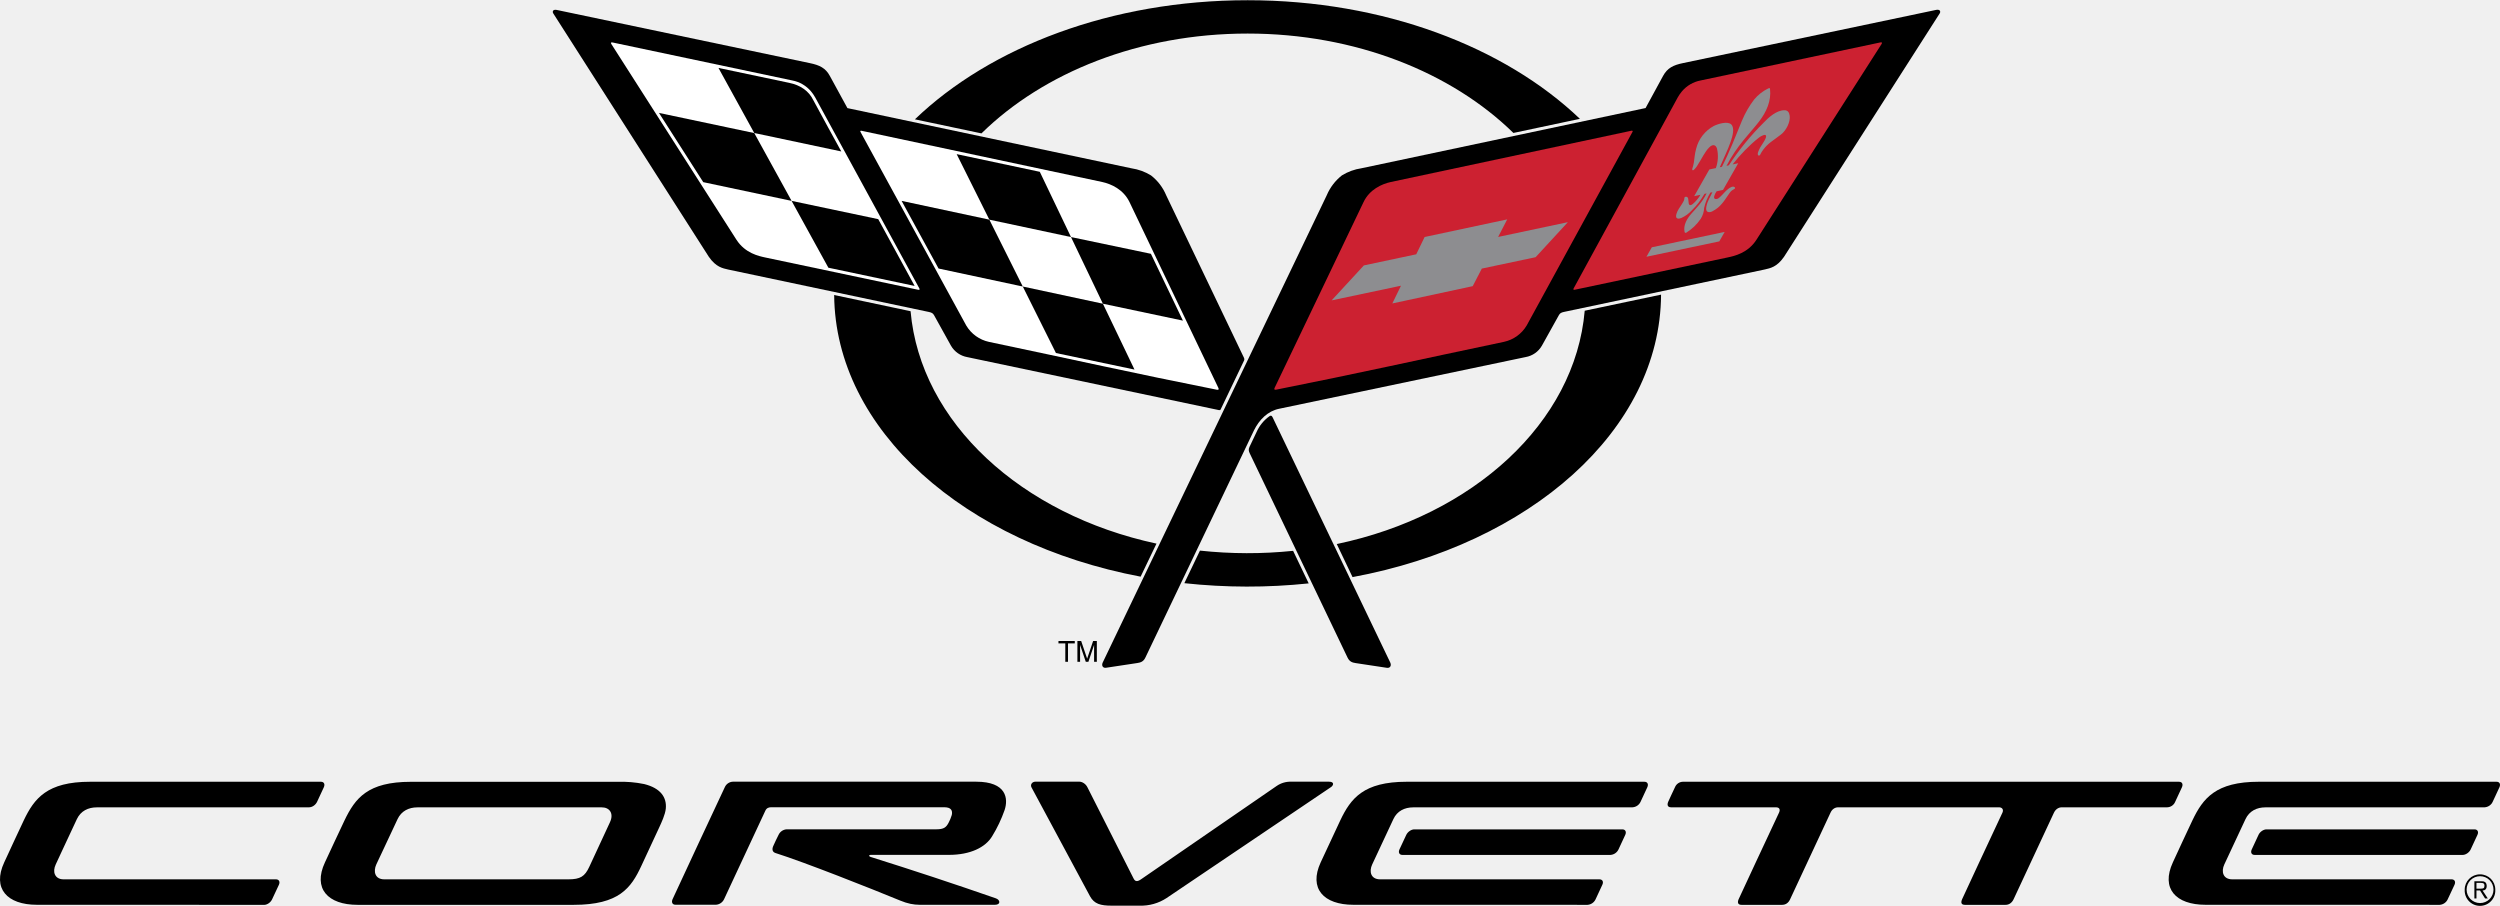
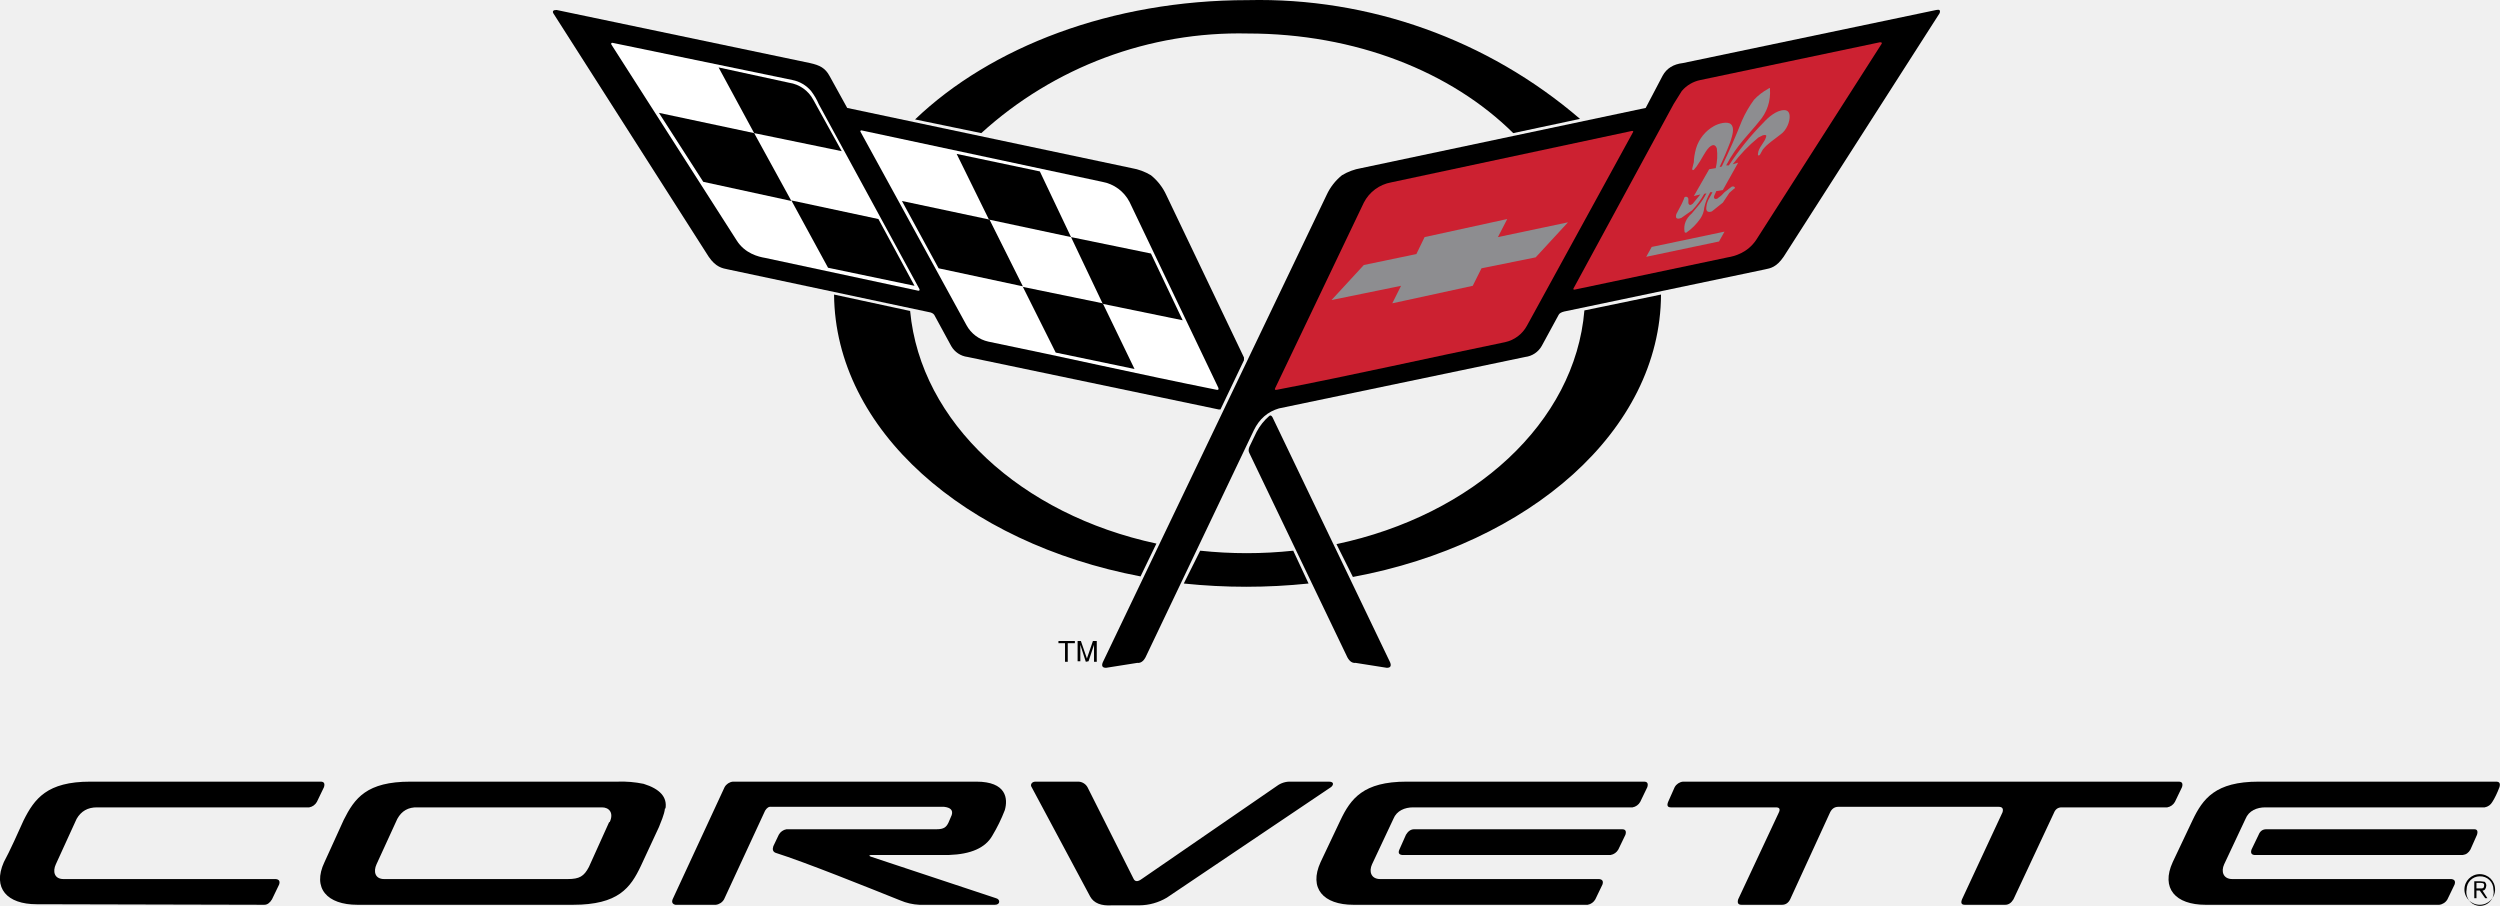
- <svg xmlns="http://www.w3.org/2000/svg" width="2500" height="906" viewBox="0 0 45.677 16.545">
-   <path d="M21.13 9.928c-2.47-.531-4.313-2.213-4.493-4.246l-1.396-.296c.019 2.466 2.388 4.537 5.599 5.146l.29-.604zM23.626 10.06a8.094 8.094 0 0 1-1.702-.004l-.285.595a10.709 10.709 0 0 0 2.272.004l-.285-.595zM28.954 5.673c-.176 2.047-2.039 3.74-4.53 4.263l.288.604c3.239-.6 5.623-2.683 5.637-5.161l-1.395.294zM22.795.609c1.971 0 3.727.71 4.856 1.816l1.215-.258C27.49.853 25.283 0 22.795 0c-2.492 0-4.703.855-6.079 2.176l1.216.257c1.13-1.11 2.887-1.824 4.863-1.824z" />
-   <path d="M20.146 12.104c-.024.057.007.102.065.092l.568-.086c.059-.009.113-.024.149-.102l1.984-4.151c.096-.193.251-.351.46-.393l4.501-.944a.426.426 0 0 0 .299-.209l.31-.557c.02-.035.041-.048.092-.059l3.671-.776c.097-.023.219-.042.349-.229L35.441.239c.02-.034.004-.075-.063-.063l-4.626.972c-.18.037-.288.09-.367.236l-.319.586-5.191 1.1a.948.948 0 0 0-.357.13.915.915 0 0 0-.277.363l-4.095 8.541zM17.675 6.521a.43.43 0 0 1-.3-.209l-.309-.557c-.02-.035-.042-.048-.093-.059l-3.671-.776c-.097-.023-.218-.042-.349-.229L10.108.24c-.02-.034-.005-.075.062-.063l4.626.972c.18.037.289.09.367.236l.32.586 5.19 1.1a.942.942 0 0 1 .357.13.897.897 0 0 1 .277.363l1.42 2.966c.01.021.01.039.003.053l-.428.894c-.006.011-.015.015-.03.012l-4.597-.968z" />
-   <path d="M22.834 8.279c-.02-.041-.026-.071-.006-.115l.132-.278a.706.706 0 0 1 .233-.285c.02-.014.04-.019.057.016l2.153 4.488c.023.057-.007.102-.066.092l-.568-.086c-.059-.009-.112-.024-.149-.102l-1.786-3.73z" />
-   <path d="M14.963 1.902c-.047-.086-.085-.167-.146-.238a.591.591 0 0 0-.341-.198L11.193.772c-.027-.005-.038.001-.024.027l2.287 3.578c.159.246.409.298.525.323l2.798.591c.021.004.027-.006.02-.022l-1.836-3.367zM20.638 3.69c-.111-.233-.335-.333-.5-.369l-4.398-.936c-.015-.004-.027.004-.02.018l1.935 3.542a.64.64 0 0 0 .413.297c1.454.305 2.708.586 4.162.874.031.006.046-.002.03-.034L20.638 3.69z" fill="#fff" />
-   <path d="M34.355.771c.028-.005.038.001.024.027l-2.287 3.578c-.158.246-.408.298-.524.323l-2.798.591c-.021.004-.028-.006-.02-.022l1.835-3.366c.047-.086.085-.167.146-.238a.589.589 0 0 1 .34-.198l3.284-.695zM24.912 3.69c.11-.233.335-.333.5-.369l4.396-.937c.016-.004.027.004.021.018l-1.936 3.542a.638.638 0 0 1-.412.297c-1.454.305-2.709.586-4.163.874-.03.006-.045-.002-.029-.034l1.623-3.391z" fill="#cc2131" />
-   <path fill="#8d8d90" d="M28.646 4.055l-1.274.27.166-.321-1.509.322-.153.316-.957.203-.589.639 1.267-.268-.158.324 1.469-.316.166-.321.983-.208z" />
-   <path d="M17.479 2.812l1.519.323.57 1.192-1.492-.318zM19.568 4.327l1.46.306.585 1.221-1.462-.309zM20.151 5.545l-1.464-.314.606 1.215 1.435.302z" />
-   <path d="M18.687 5.231l-.611-1.222-1.603-.343.675 1.236zM13.127 1.237l.654 1.189 1.59.337s-.48-.873-.514-.942c-.079-.162-.232-.27-.44-.312-.115-.023-1.29-.272-1.29-.272zM12.04 2.059l1.741.368.682 1.239-1.614-.342zM14.463 3.666L16.046 4l.665 1.22-1.576-.333z" />
-   <g fill="#8d8d90">
-     <path d="M32.699 2.111c-.009-.066-.039-.102-.097-.101-.144 0-.29.132-.381.229a4.802 4.802 0 0 0-.634.777l-.043.01c.204-.388.417-.578.595-.809.134-.174.226-.377.201-.593-.002-.021-.007-.022-.034-.012a.785.785 0 0 0-.257.203 1.709 1.709 0 0 0-.22.381c-.116.284-.229.577-.368.847l-.039.009c.066-.156.146-.314.199-.468.033-.097.077-.248.011-.314-.063-.062-.224-.018-.317.026a.651.651 0 0 0-.325.417c-.028.099-.029.173-.041.249-.006.042-.022.09-.029.114-.009.033.012.038.026.025a.38.38 0 0 0 .056-.065c.091-.139.146-.269.23-.35.07-.068.122-.036.139.026a.625.625 0 0 1-.021.355l-.119.025-.277.488.115-.025a.656.656 0 0 1-.14.168c-.029.024-.068.035-.075-.013-.004-.023-.006-.058-.009-.082-.006-.049-.074-.05-.071-.006.002.03-.019.061-.04.096-.042.068-.085.118-.105.189-.027.097.043.091.089.072a.585.585 0 0 0 .193-.14c.103-.103.155-.175.232-.301l.038-.009c-.077.158-.174.254-.275.367-.085.096-.152.211-.128.335.004.021.019.023.033.015a.88.88 0 0 0 .263-.253.403.403 0 0 0 .062-.198.916.916 0 0 1 .114-.28l.037-.008c-.041.093-.089.152-.111.267-.021.109.052.109.106.085a.564.564 0 0 0 .194-.16c.048-.057.08-.118.127-.18a.2.2 0 0 1 .078-.066c.045-.022.004-.061-.044-.042s-.094.063-.126.097c-.029.031-.074.081-.112.11-.021.018-.098.032-.079-.038a.296.296 0 0 1 .044-.089l.117-.025.278-.488-.103.022c.133-.172.308-.353.475-.485.042-.033.071-.043.084-.048.041-.017.062.003.051.036-.031.096-.094.143-.138.256-.006.016-.016.041-.011.059.007.031.034.022.042.006a.509.509 0 0 1 .055-.091c.093-.124.175-.162.328-.281.094-.073.172-.228.157-.341zM30.18 4.514l-.098.173 1.331-.281.098-.173z" />
-   </g>
-   <g>
-     <path d="M19.464 11.751h-.125v-.043h.298v.043h-.124v.336h-.049v-.336zM19.838 12.087l-.104-.308v.308h-.049v-.379h.069l.109.322.109-.322h.068v.379h-.05v-.308l-.104.308h-.048z" />
-   </g>
-   <g>
-     <path d="M24.282 14.278h-.689a.441.441 0 0 0-.266.077l-2.47 1.7c-.073.052-.114.055-.146-.009l-.844-1.668c-.028-.056-.088-.101-.152-.101h-.792c-.072 0-.102.06-.076.106.025.048.993 1.85 1.069 1.989.077.14.192.171.396.171h.51a.849.849 0 0 0 .492-.139l3.004-2.027c.046-.03.068-.099-.036-.099zM15.906 15.615h1.432c.387 0 .668-.135.791-.343a2.47 2.47 0 0 0 .226-.476c.069-.207.038-.518-.519-.518h-4.447a.168.168 0 0 0-.146.1c-.137.285-.787 1.687-.955 2.048-.021.047-.01.1.053.1h.742a.176.176 0 0 0 .146-.1l.755-1.619c.024-.053.07-.062.107-.062h3.162c.127 0 .154.062.137.141a.752.752 0 0 1-.061.147c-.043.079-.084.115-.222.115h-2.736a.176.176 0 0 0-.146.101c-.028.06-.075.148-.1.211s-.006.105.043.121c.542.172 1.735.645 2.282.87.13.054.242.076.352.076h1.379c.103 0 .099-.088.014-.118a77.881 77.881 0 0 0-2.284-.755c-.045-.013-.034-.039-.005-.039zM12.165 14.767c.018-.201-.093-.371-.396-.446a2.091 2.091 0 0 0-.49-.041H7.507c-.788 0-1.018.298-1.212.706-.112.234-.262.559-.358.767-.223.477.052.775.596.775h3.948c.831 0 1.049-.308 1.237-.712l.329-.708c.037-.081.108-.23.118-.341zm-1.021.253c-.05.105-.252.544-.378.815-.081.173-.161.227-.381.227H7.022c-.17 0-.205-.142-.146-.272.115-.248.257-.548.388-.828.069-.149.208-.215.361-.215h3.371c.136-.001.226.106.148.273zM.673 16.527c-.542 0-.818-.296-.596-.775.084-.183.271-.587.357-.767.192-.402.425-.706 1.213-.706h4.216c.056 0 .079.043.054.1l-.124.267c-.028.059-.09.1-.146.1l-3.881.001c-.154 0-.292.065-.362.215l-.387.828c-.061.131-.024.272.146.272h3.879c.056 0 .079.044.054.099l-.125.267c-.028.06-.093.101-.146.101-.054-.002-3.61-.002-4.152-.002zM44.995 15.616c.055 0 .12-.044.146-.1l.124-.267c.026-.055.002-.1-.053-.1h-3.801c-.056 0-.121.045-.146.1l-.124.267c-.026.056-.002.1.053.1h3.801z" />
-     <path d="M40.296 16.527c-.542 0-.818-.296-.596-.775.084-.183.271-.587.357-.767.192-.402.425-.706 1.213-.706h4.344c.055 0 .078.043.053.1s-.097.209-.124.267a.174.174 0 0 1-.146.1l-4.008.001c-.153 0-.292.065-.362.215l-.387.828c-.061.131-.024.272.146.272h4.006c.056 0 .079.044.054.099l-.125.267a.174.174 0 0 1-.146.1c-.37-.002-3.737-.001-4.279-.001zM29.425 15.616a.176.176 0 0 0 .146-.1l.124-.267c.025-.055.002-.1-.053-.1H25.84c-.055 0-.12.045-.146.1l-.125.267c-.025.056-.001.1.054.1h3.802z" />
-     <path d="M24.727 16.527c-.542 0-.819-.296-.597-.775.085-.183.272-.587.358-.767.191-.402.425-.706 1.213-.706h4.343c.056 0 .079.043.054.1l-.124.267a.174.174 0 0 1-.146.1l-4.008.001c-.154 0-.293.065-.362.215l-.387.828c-.061.131-.025.272.146.272h4.006c.056 0 .079.044.053.099l-.124.267a.176.176 0 0 1-.146.1c-.37-.002-3.737-.001-4.279-.001zM39.811 14.279h-9.062a.16.16 0 0 0-.146.1c-.031.069-.101.211-.124.267s-.011.1.053.1h1.913c.065 0 .087.036.059.098-.164.351-.718 1.533-.739 1.584-.025.061-.009.1.053.1h.742c.067 0 .117-.037.146-.1l.739-1.584c.028-.062.079-.098.141-.098h2.938c.051 0 .09.036.062.098-.164.351-.716 1.53-.738 1.584-.026.063-.012.1.053.1h.742c.056 0 .111-.028.146-.1l.737-1.581c.029-.063.083-.101.145-.101h1.925a.162.162 0 0 0 .146-.1l.124-.267c.024-.055.005-.1-.055-.1zM45.032 16.25c0-.153.123-.279.28-.279s.279.126.279.279a.28.28 0 1 1-.559 0zm.526 0a.244.244 0 0 0-.245-.245.244.244 0 0 0-.246.245.245.245 0 1 0 .491 0zm-.2.016c.038 0 .076-.02.076-.081 0-.026-.008-.061-.03-.072-.023-.016-.042-.016-.081-.016h-.114v.314h.038v-.146h.065l.092.146h.05l-.096-.145zm-.111-.035v-.104h.084c.054 0 .062.023.062.051 0 .049-.022.054-.069.054h-.077z" />
-   </g>
+ <svg xmlns="http://www.w3.org/2000/svg" width="2500" height="906" viewBox="0 0 45.68 16.55">
+   <path d="M21.13 9.93c-2.47-.53-4.31-2.21-4.5-4.25l-1.39-.3c.02 2.47 2.39 4.54 5.6 5.15zm2.5.13a8 8 0 0 1-1.7 0l-.3.6a11 11 0 0 0 2.28 0zm5.32-4.39c-.17 2.05-2.03 3.74-4.53 4.27l.3.6c3.23-.6 5.62-2.68 5.63-5.16zM22.8.61c1.97 0 3.72.7 4.85 1.82l1.22-.26A9 9 0 0 0 22.8 0c-2.5 0-4.7.86-6.08 2.18l1.21.25A7 7 0 0 1 22.8.61" />
+   <path d="M20.15 12.1q-.04.1.06.1l.57-.09q.09.01.15-.1l1.98-4.15q.15-.31.46-.4l4.5-.94a.4.4 0 0 0 .3-.2l.31-.57q.02-.04.1-.06l3.67-.77c.1-.02.21-.04.34-.23L35.44.24q.03-.08-.06-.06l-4.63.97q-.26.03-.37.23l-.31.59-5.2 1.1a1 1 0 0 0-.35.13 1 1 0 0 0-.28.36zm-2.47-5.58a.4.4 0 0 1-.3-.2l-.31-.57q-.03-.04-.1-.05l-3.67-.78c-.1-.02-.22-.04-.35-.23L10.11.24q-.03-.06.06-.06l4.63.97c.18.04.28.09.36.24l.32.58 5.2 1.1a1 1 0 0 1 .35.13 1 1 0 0 1 .28.36l1.42 2.97v.05l-.43.9h-.03z" />
+   <path d="M22.83 8.28q-.03-.05 0-.12l.13-.27a1 1 0 0 1 .23-.29q.03-.03.06.02l2.15 4.48q.04.1-.06.1l-.57-.09q-.09.01-.15-.1z" />
+   <path fill="#fff" d="M14.96 1.9q-.05-.12-.14-.24a.6.6 0 0 0-.34-.2L11.19.78q-.03 0-.02.03l2.29 3.58c.15.24.4.3.52.32l2.8.6q.03 0 .02-.03zm5.68 1.79a.7.7 0 0 0-.5-.37l-4.4-.94q-.02 0-.02.02l1.94 3.54a.6.6 0 0 0 .4.3c1.46.3 2.72.59 4.17.88q.05.01.03-.04z" />
+   <path fill="#cc2131" d="M34.35.77q.05 0 .03.03l-2.29 3.58c-.16.24-.4.3-.52.32l-2.8.59q-.03 0-.02-.02l1.83-3.37.15-.24a.6.6 0 0 1 .34-.2zM24.92 3.7a.7.7 0 0 1 .5-.37l4.4-.94q.03 0 .02.02L27.9 5.95a.6.6 0 0 1-.4.3c-1.46.3-2.72.59-4.17.87q-.05.01-.03-.03z" />
+   <path fill="#8d8d90" d="m28.65 4.06-1.28.27.17-.33-1.51.33-.15.31-.96.2-.59.64 1.27-.26-.16.32 1.47-.32.16-.32.99-.2z" />
+   <path d="m17.48 2.81 1.52.32.57 1.2-1.5-.32zm2.09 1.52 1.46.3.58 1.22-1.46-.3zm.58 1.21-1.46-.3.6 1.2 1.44.3z" />
+   <path d="m18.69 5.23-.61-1.22-1.6-.34.67 1.23zm-5.56-4 .65 1.2 1.6.33-.52-.94a.6.6 0 0 0-.44-.31zm-1.09.83 1.74.37.68 1.24-1.61-.35zm2.42 1.6 1.59.34.66 1.22-1.58-.33z" />
+   <path fill="#8d8d90" d="M32.7 2.11q-.01-.1-.1-.1c-.14 0-.29.13-.38.23a5 5 0 0 0-.63.78h-.05c.2-.38.42-.57.6-.8a.8.8 0 0 0 .2-.6q0-.03-.03 0a1 1 0 0 0-.26.2 2 2 0 0 0-.22.38q-.17.43-.37.84l-.04.01q.11-.23.2-.47c.03-.1.08-.24.01-.31-.06-.06-.22-.02-.31.03a.7.7 0 0 0-.33.41q-.04.15-.04.25l-.03.12q0 .04.03.02l.05-.06c.1-.14.15-.27.23-.35q.1-.09.14.02a1 1 0 0 1-.02.36l-.12.02-.28.49.12-.03-.14.17q-.06.05-.08-.01v-.08c-.01-.05-.08-.05-.08 0l-.04.09-.1.19c-.03.1.04.09.09.07l.2-.14q.13-.14.22-.3l.04-.01c-.08.16-.17.25-.27.37q-.16.14-.13.33 0 .02.03.02a1 1 0 0 0 .26-.26.4.4 0 0 0 .07-.2 1 1 0 0 1 .11-.28h.04c-.04.09-.1.15-.11.26-.02.11.05.11.1.09l.2-.16.12-.18.08-.07c.05-.02 0-.06-.04-.04l-.13.1q-.05.06-.11.1c-.02.03-.1.04-.08-.03l.04-.09.12-.02.28-.5-.1.03q.2-.27.47-.49l.08-.04q.08-.02.06.03c-.03.1-.1.15-.14.26l-.01.06q.01.04.04 0l.05-.09c.1-.12.18-.16.33-.28.1-.07.17-.23.16-.34m-2.52 2.4-.1.18 1.33-.28.1-.18z" />
+   <path d="M19.46 11.75h-.12v-.04h.3v.04h-.13v.34h-.05zm.38.34-.1-.31v.3h-.05v-.37h.06l.11.32.11-.32h.07v.38h-.05v-.31l-.1.3zm4.44 2.19h-.69a.4.4 0 0 0-.26.08l-2.47 1.7q-.11.08-.15-.01l-.84-1.67a.2.2 0 0 0-.16-.1h-.79c-.07 0-.1.06-.07.1l1.07 2q.1.18.4.16h.5a1 1 0 0 0 .5-.14l3-2.02c.04-.03.07-.1-.04-.1m-8.37 1.34h1.43q.6-.02.79-.35a3 3 0 0 0 .23-.47c.06-.21.03-.52-.52-.52h-4.45a.2.2 0 0 0-.15.1l-.95 2.05q-.03.08.05.1h.74a.2.2 0 0 0 .15-.1l.75-1.62q.05-.08.11-.07h3.16q.18.02.14.15l-.06.14c-.04.08-.08.12-.22.12h-2.74a.2.2 0 0 0-.14.1l-.1.21q-.03.09.04.12c.54.17 1.73.65 2.28.87a1 1 0 0 0 .35.08h1.38c.1 0 .1-.1.02-.12l-2.29-.76q-.05-.02 0-.03m-3.75-.85q.05-.31-.4-.45a2 2 0 0 0-.48-.04H7.5c-.8 0-1.02.3-1.22.7l-.35.77c-.23.48.05.78.6.78h3.94c.83 0 1.05-.31 1.24-.71l.33-.71c.03-.08.1-.23.11-.34m-1.02.25-.37.82c-.09.17-.17.22-.39.22H7.02c-.17 0-.2-.14-.14-.27l.38-.83q.12-.22.37-.21H11c.13 0 .22.1.14.27M.67 16.52c-.54 0-.81-.29-.6-.77.1-.18.28-.58.36-.76.2-.4.43-.71 1.22-.71h4.21q.09 0 .06.1l-.13.27a.2.2 0 0 1-.14.1H1.77q-.25 0-.37.21l-.38.83c-.06.13-.03.27.14.27h3.88q.09.01.06.1l-.13.27q-.06.1-.14.1zm44.33-.9q.09-.01.14-.1l.12-.27q.03-.1-.05-.1h-3.8q-.1 0-.14.1l-.13.27q-.03.09.05.1z" />
+   <path d="M40.3 16.53c-.55 0-.82-.3-.6-.78l.36-.76c.19-.4.42-.71 1.21-.71h4.34q.09 0 .06.1-.06.16-.13.27a.2.2 0 0 1-.14.1h-4.01c-.15 0-.3.06-.36.21l-.39.83c-.06.13-.02.27.15.27h4q.09.01.06.1l-.13.27a.2.2 0 0 1-.15.1zm-10.87-.91a.2.2 0 0 0 .14-.1l.13-.27q.03-.1-.06-.1h-3.8q-.09 0-.15.1l-.12.27q-.04.09.05.1z" />
+   <path d="M24.73 16.53c-.55 0-.82-.3-.6-.78l.36-.76c.19-.4.42-.71 1.21-.71h4.34q.09 0 .06.1l-.13.27a.2.2 0 0 1-.14.1h-4.01c-.15 0-.3.06-.36.21l-.39.83c-.06.13-.02.27.15.27h4q.09.01.06.1l-.13.27a.2.2 0 0 1-.14.1zm15.08-2.25h-9.06a.2.2 0 0 0-.15.1l-.12.27q-.04.1.05.1h1.92q.1 0 .05.1l-.74 1.58q-.03.1.06.1h.74q.1 0 .15-.1l.73-1.59q.05-.1.15-.1h2.93q.1 0 .07.1l-.74 1.59q-.04.1.05.1h.74q.09 0 .15-.1l.74-1.58q.04-.1.14-.1h1.93a.2.2 0 0 0 .14-.1l.13-.27q.03-.1-.06-.1m5.22 1.97a.28.28 0 1 1 .56 0 .28.28 0 1 1-.56 0m.53 0a.24.24 0 0 0-.25-.24.24.24 0 0 0-.24.24.25.25 0 1 0 .49 0m-.2.02q.06 0 .07-.09 0-.04-.03-.07l-.08-.01h-.11v.31h.04v-.14h.06l.1.14h.04zm-.11-.04v-.1h.08q.07 0 .06.05 0 .06-.07.05z" />
</svg>
